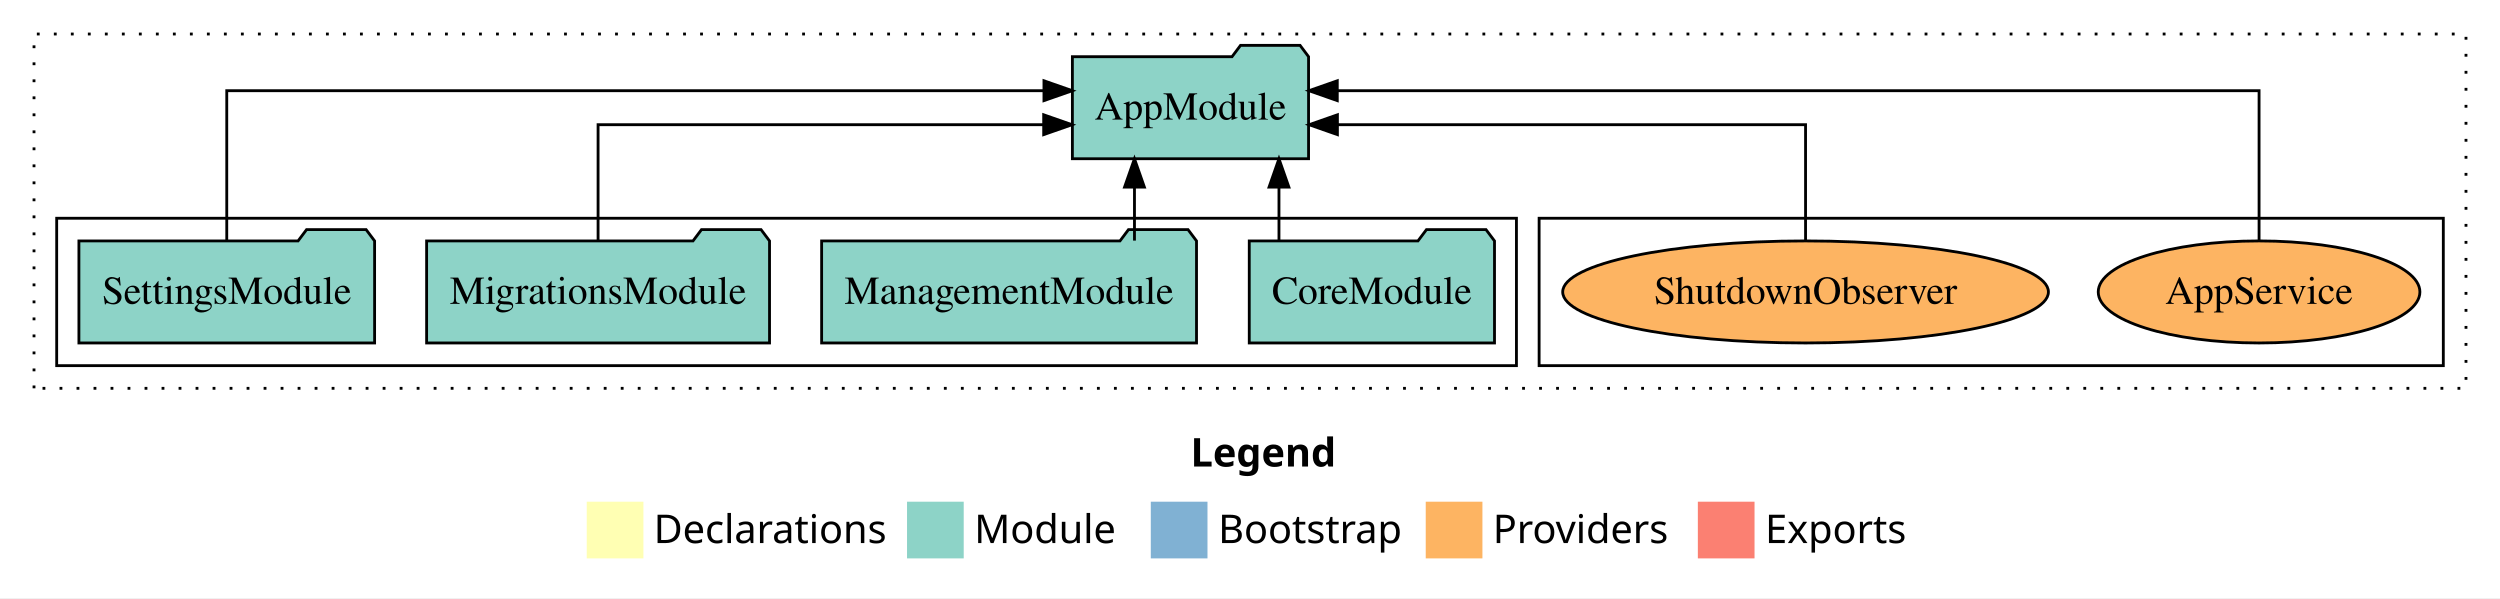
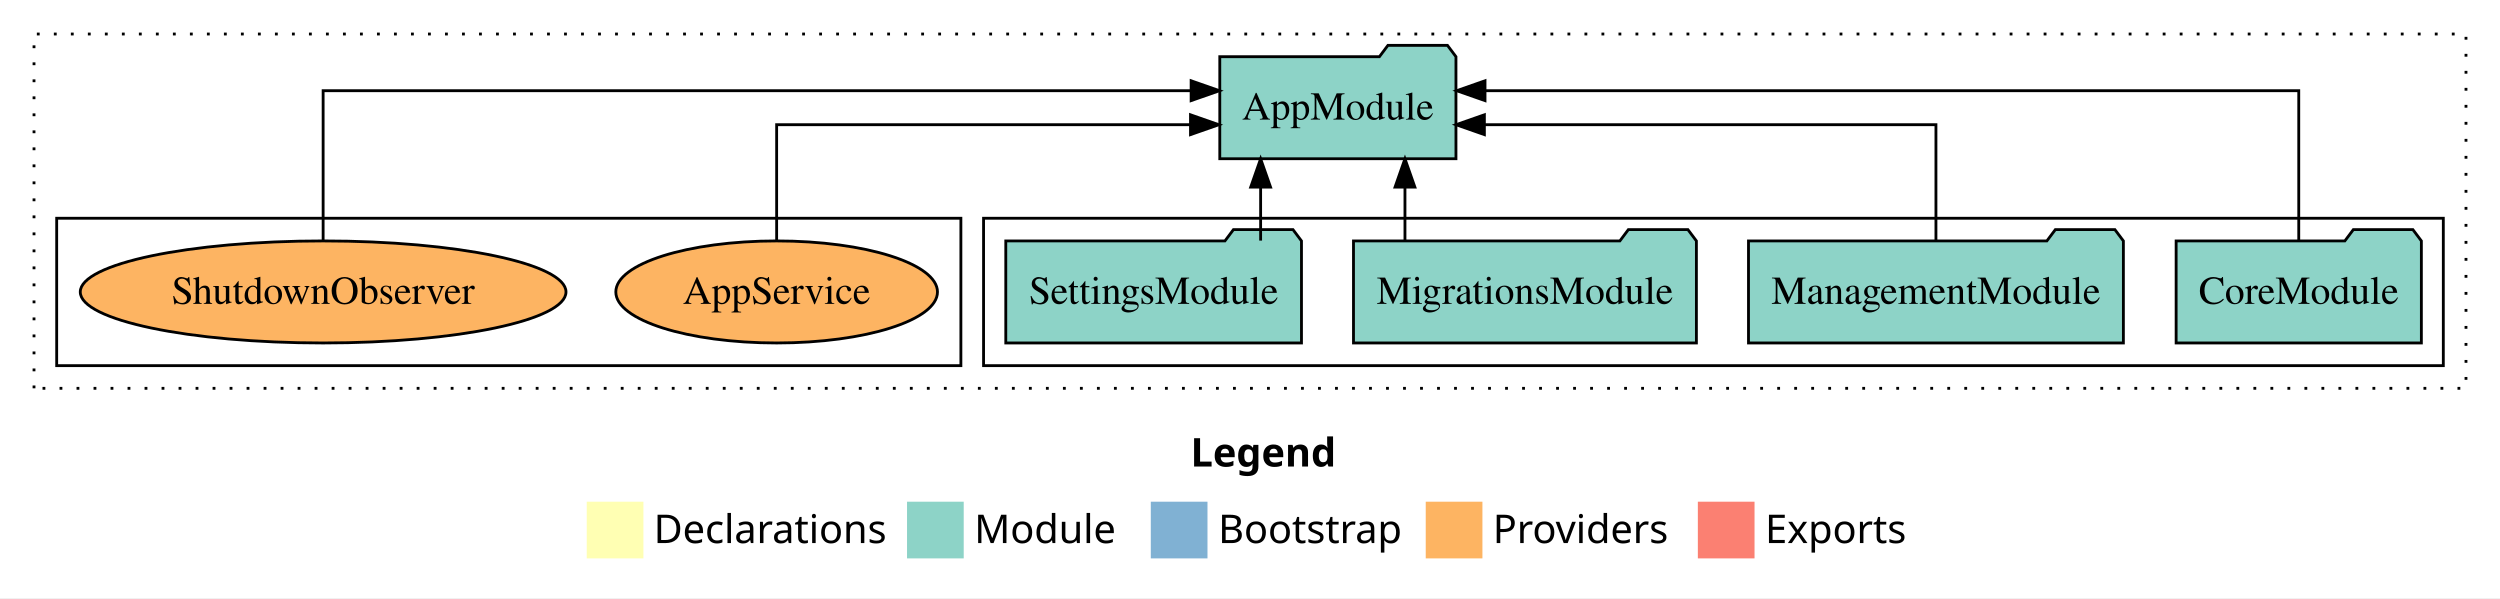
<svg xmlns="http://www.w3.org/2000/svg" width="882pt" height="211pt" viewBox="0.00 0.00 882.00 211.00">
  <g id="graph0" class="graph" transform="scale(1 1) rotate(0) translate(4 207)">
    <polygon fill="white" stroke="transparent" points="-4,4 -4,-207 878,-207 878,4 -4,4" />
    <text text-anchor="start" x="416.01" y="-42.4" font-family="Times-12" font-weight="bold" font-size="14.00">Legend</text>
    <polygon fill="#ffffb3" stroke="transparent" points="203,-10 203,-30 223,-30 223,-10 203,-10" />
    <text text-anchor="start" x="226.63" y="-15.4" font-family="Times-12" font-size="14.00">  Declarations</text>
    <polygon fill="#8dd3c7" stroke="transparent" points="316,-10 316,-30 336,-30 336,-10 316,-10" />
    <text text-anchor="start" x="339.73" y="-15.4" font-family="Times-12" font-size="14.00">  Module</text>
    <polygon fill="#80b1d3" stroke="transparent" points="402,-10 402,-30 422,-30 422,-10 402,-10" />
    <text text-anchor="start" x="425.78" y="-15.4" font-family="Times-12" font-size="14.00">  Bootstrap</text>
    <polygon fill="#fdb462" stroke="transparent" points="499,-10 499,-30 519,-30 519,-10 499,-10" />
    <text text-anchor="start" x="522.67" y="-15.4" font-family="Times-12" font-size="14.00">  Providers</text>
    <polygon fill="#fb8072" stroke="transparent" points="595,-10 595,-30 615,-30 615,-10 595,-10" />
    <text text-anchor="start" x="618.73" y="-15.4" font-family="Times-12" font-size="14.00">  Exports</text>
    <g id="clust1" class="cluster">
      <polygon fill="none" stroke="black" stroke-dasharray="1,5" points="8,-70 8,-195 866,-195 866,-70 8,-70" />
    </g>
+     <g id="clust3" class="cluster">
+       <polygon fill="none" stroke="black" points="343,-78 343,-130 858,-130 858,-78 343,-78" />
+     </g>
    <g id="clust6" class="cluster">
-       <polygon fill="none" stroke="black" points="539,-78 539,-130 858,-130 858,-78 539,-78" />
-     </g>
-     <g id="clust3" class="cluster">
-       <polygon fill="none" stroke="black" points="16,-78 16,-130 531,-130 531,-78 16,-78" />
+       <polygon fill="none" stroke="black" points="16,-78 16,-130 335,-130 335,-78 16,-78" />
    </g>
    <g id="node1" class="node">
-       <polygon fill="#8dd3c7" stroke="black" points="523.26,-122 520.26,-126 499.26,-126 496.26,-122 436.74,-122 436.74,-86 523.26,-86 523.26,-122" />
-       <text text-anchor="middle" x="480" y="-99.8" font-family="Times,serif" font-size="14.00">CoreModule</text>
+       <polygon fill="#8dd3c7" stroke="black" points="850.26,-122 847.26,-126 826.26,-126 823.26,-122 763.74,-122 763.74,-86 850.26,-86 850.26,-122" />
+       <text text-anchor="middle" x="807" y="-99.8" font-family="Times,serif" font-size="14.00">CoreModule</text>
    </g>
    <g id="node5" class="node">
-       <polygon fill="#8dd3c7" stroke="black" points="457.66,-187 454.66,-191 433.66,-191 430.66,-187 374.34,-187 374.34,-151 457.66,-151 457.66,-187" />
-       <text text-anchor="middle" x="416" y="-164.8" font-family="Times,serif" font-size="14.00">AppModule</text>
+       <polygon fill="#8dd3c7" stroke="black" points="509.66,-187 506.66,-191 485.66,-191 482.66,-187 426.34,-187 426.34,-151 509.66,-151 509.66,-187" />
+       <text text-anchor="middle" x="468" y="-164.8" font-family="Times,serif" font-size="14.00">AppModule</text>
    </g>
    <g id="edge1" class="edge">
-       <path fill="none" stroke="black" d="M447.22,-122.11C447.22,-122.11 447.22,-140.99 447.22,-140.99" />
-       <polygon fill="black" stroke="black" points="443.72,-140.99 447.22,-150.99 450.72,-140.99 443.72,-140.99" />
+       <path fill="none" stroke="black" d="M807,-122.28C807,-143.32 807,-175 807,-175 807,-175 519.91,-175 519.91,-175" />
+       <polygon fill="black" stroke="black" points="519.91,-171.5 509.91,-175 519.91,-178.5 519.91,-171.5" />
    </g>
    <g id="node2" class="node">
-       <polygon fill="#8dd3c7" stroke="black" points="418.13,-122 415.13,-126 394.13,-126 391.13,-122 285.87,-122 285.87,-86 418.13,-86 418.13,-122" />
-       <text text-anchor="middle" x="352" y="-99.8" font-family="Times,serif" font-size="14.00">ManagementModule</text>
+       <polygon fill="#8dd3c7" stroke="black" points="745.13,-122 742.13,-126 721.13,-126 718.13,-122 612.87,-122 612.87,-86 745.13,-86 745.13,-122" />
+       <text text-anchor="middle" x="679" y="-99.8" font-family="Times,serif" font-size="14.00">ManagementModule</text>
    </g>
    <g id="edge2" class="edge">
-       <path fill="none" stroke="black" d="M396.24,-122.11C396.24,-122.11 396.24,-140.99 396.24,-140.99" />
-       <polygon fill="black" stroke="black" points="392.74,-140.99 396.24,-150.99 399.74,-140.99 392.74,-140.99" />
+       <path fill="none" stroke="black" d="M679,-122.02C679,-139.37 679,-163 679,-163 679,-163 519.69,-163 519.69,-163" />
+       <polygon fill="black" stroke="black" points="519.69,-159.5 509.69,-163 519.69,-166.5 519.69,-159.5" />
    </g>
    <g id="node3" class="node">
-       <polygon fill="#8dd3c7" stroke="black" points="267.49,-122 264.49,-126 243.49,-126 240.49,-122 146.51,-122 146.51,-86 267.49,-86 267.49,-122" />
-       <text text-anchor="middle" x="207" y="-99.8" font-family="Times,serif" font-size="14.00">MigrationsModule</text>
+       <polygon fill="#8dd3c7" stroke="black" points="594.49,-122 591.49,-126 570.49,-126 567.49,-122 473.51,-122 473.51,-86 594.49,-86 594.49,-122" />
+       <text text-anchor="middle" x="534" y="-99.8" font-family="Times,serif" font-size="14.00">MigrationsModule</text>
    </g>
    <g id="edge3" class="edge">
-       <path fill="none" stroke="black" d="M207,-122.02C207,-139.37 207,-163 207,-163 207,-163 364.21,-163 364.21,-163" />
-       <polygon fill="black" stroke="black" points="364.21,-166.5 374.21,-163 364.21,-159.5 364.21,-166.5" />
+       <path fill="none" stroke="black" d="M491.67,-122.11C491.67,-122.11 491.67,-140.99 491.67,-140.99" />
+       <polygon fill="black" stroke="black" points="488.17,-140.99 491.67,-150.99 495.17,-140.99 488.17,-140.99" />
    </g>
    <g id="node4" class="node">
-       <polygon fill="#8dd3c7" stroke="black" points="128.16,-122 125.16,-126 104.16,-126 101.16,-122 23.84,-122 23.84,-86 128.16,-86 128.16,-122" />
-       <text text-anchor="middle" x="76" y="-99.8" font-family="Times,serif" font-size="14.00">SettingsModule</text>
+       <polygon fill="#8dd3c7" stroke="black" points="455.16,-122 452.16,-126 431.16,-126 428.16,-122 350.84,-122 350.84,-86 455.16,-86 455.16,-122" />
+       <text text-anchor="middle" x="403" y="-99.8" font-family="Times,serif" font-size="14.00">SettingsModule</text>
    </g>
    <g id="edge4" class="edge">
-       <path fill="none" stroke="black" d="M76,-122.28C76,-143.32 76,-175 76,-175 76,-175 364.31,-175 364.31,-175" />
-       <polygon fill="black" stroke="black" points="364.31,-178.5 374.31,-175 364.31,-171.5 364.31,-178.5" />
+       <path fill="none" stroke="black" d="M440.75,-122.11C440.75,-122.11 440.75,-140.99 440.75,-140.99" />
+       <polygon fill="black" stroke="black" points="437.25,-140.99 440.75,-150.99 444.25,-140.99 437.25,-140.99" />
    </g>
    <g id="node6" class="node">
-       <ellipse fill="#fdb462" stroke="black" cx="793" cy="-104" rx="56.74" ry="18" />
-       <text text-anchor="middle" x="793" y="-99.8" font-family="Times,serif" font-size="14.00">AppService</text>
+       <ellipse fill="#fdb462" stroke="black" cx="270" cy="-104" rx="56.74" ry="18" />
+       <text text-anchor="middle" x="270" y="-99.8" font-family="Times,serif" font-size="14.00">AppService</text>
    </g>
    <g id="edge5" class="edge">
-       <path fill="none" stroke="black" d="M793,-122.28C793,-143.32 793,-175 793,-175 793,-175 467.79,-175 467.79,-175" />
-       <polygon fill="black" stroke="black" points="467.79,-171.5 457.79,-175 467.79,-178.5 467.79,-171.5" />
+       <path fill="none" stroke="black" d="M270,-122.02C270,-139.37 270,-163 270,-163 270,-163 416.01,-163 416.01,-163" />
+       <polygon fill="black" stroke="black" points="416.01,-166.5 426.01,-163 416.01,-159.5 416.01,-166.5" />
    </g>
    <g id="node7" class="node">
-       <ellipse fill="#fdb462" stroke="black" cx="633" cy="-104" rx="85.68" ry="18" />
-       <text text-anchor="middle" x="633" y="-99.8" font-family="Times,serif" font-size="14.00">ShutdownObserver</text>
+       <ellipse fill="#fdb462" stroke="black" cx="110" cy="-104" rx="85.68" ry="18" />
+       <text text-anchor="middle" x="110" y="-99.8" font-family="Times,serif" font-size="14.00">ShutdownObserver</text>
    </g>
    <g id="edge6" class="edge">
-       <path fill="none" stroke="black" d="M633,-122.02C633,-139.37 633,-163 633,-163 633,-163 467.84,-163 467.84,-163" />
-       <polygon fill="black" stroke="black" points="467.84,-159.5 457.84,-163 467.84,-166.5 467.84,-159.5" />
+       <path fill="none" stroke="black" d="M110,-122.28C110,-143.32 110,-175 110,-175 110,-175 416.23,-175 416.23,-175" />
+       <polygon fill="black" stroke="black" points="416.23,-178.5 426.23,-175 416.23,-171.5 416.23,-178.5" />
    </g>
  </g>
</svg>
